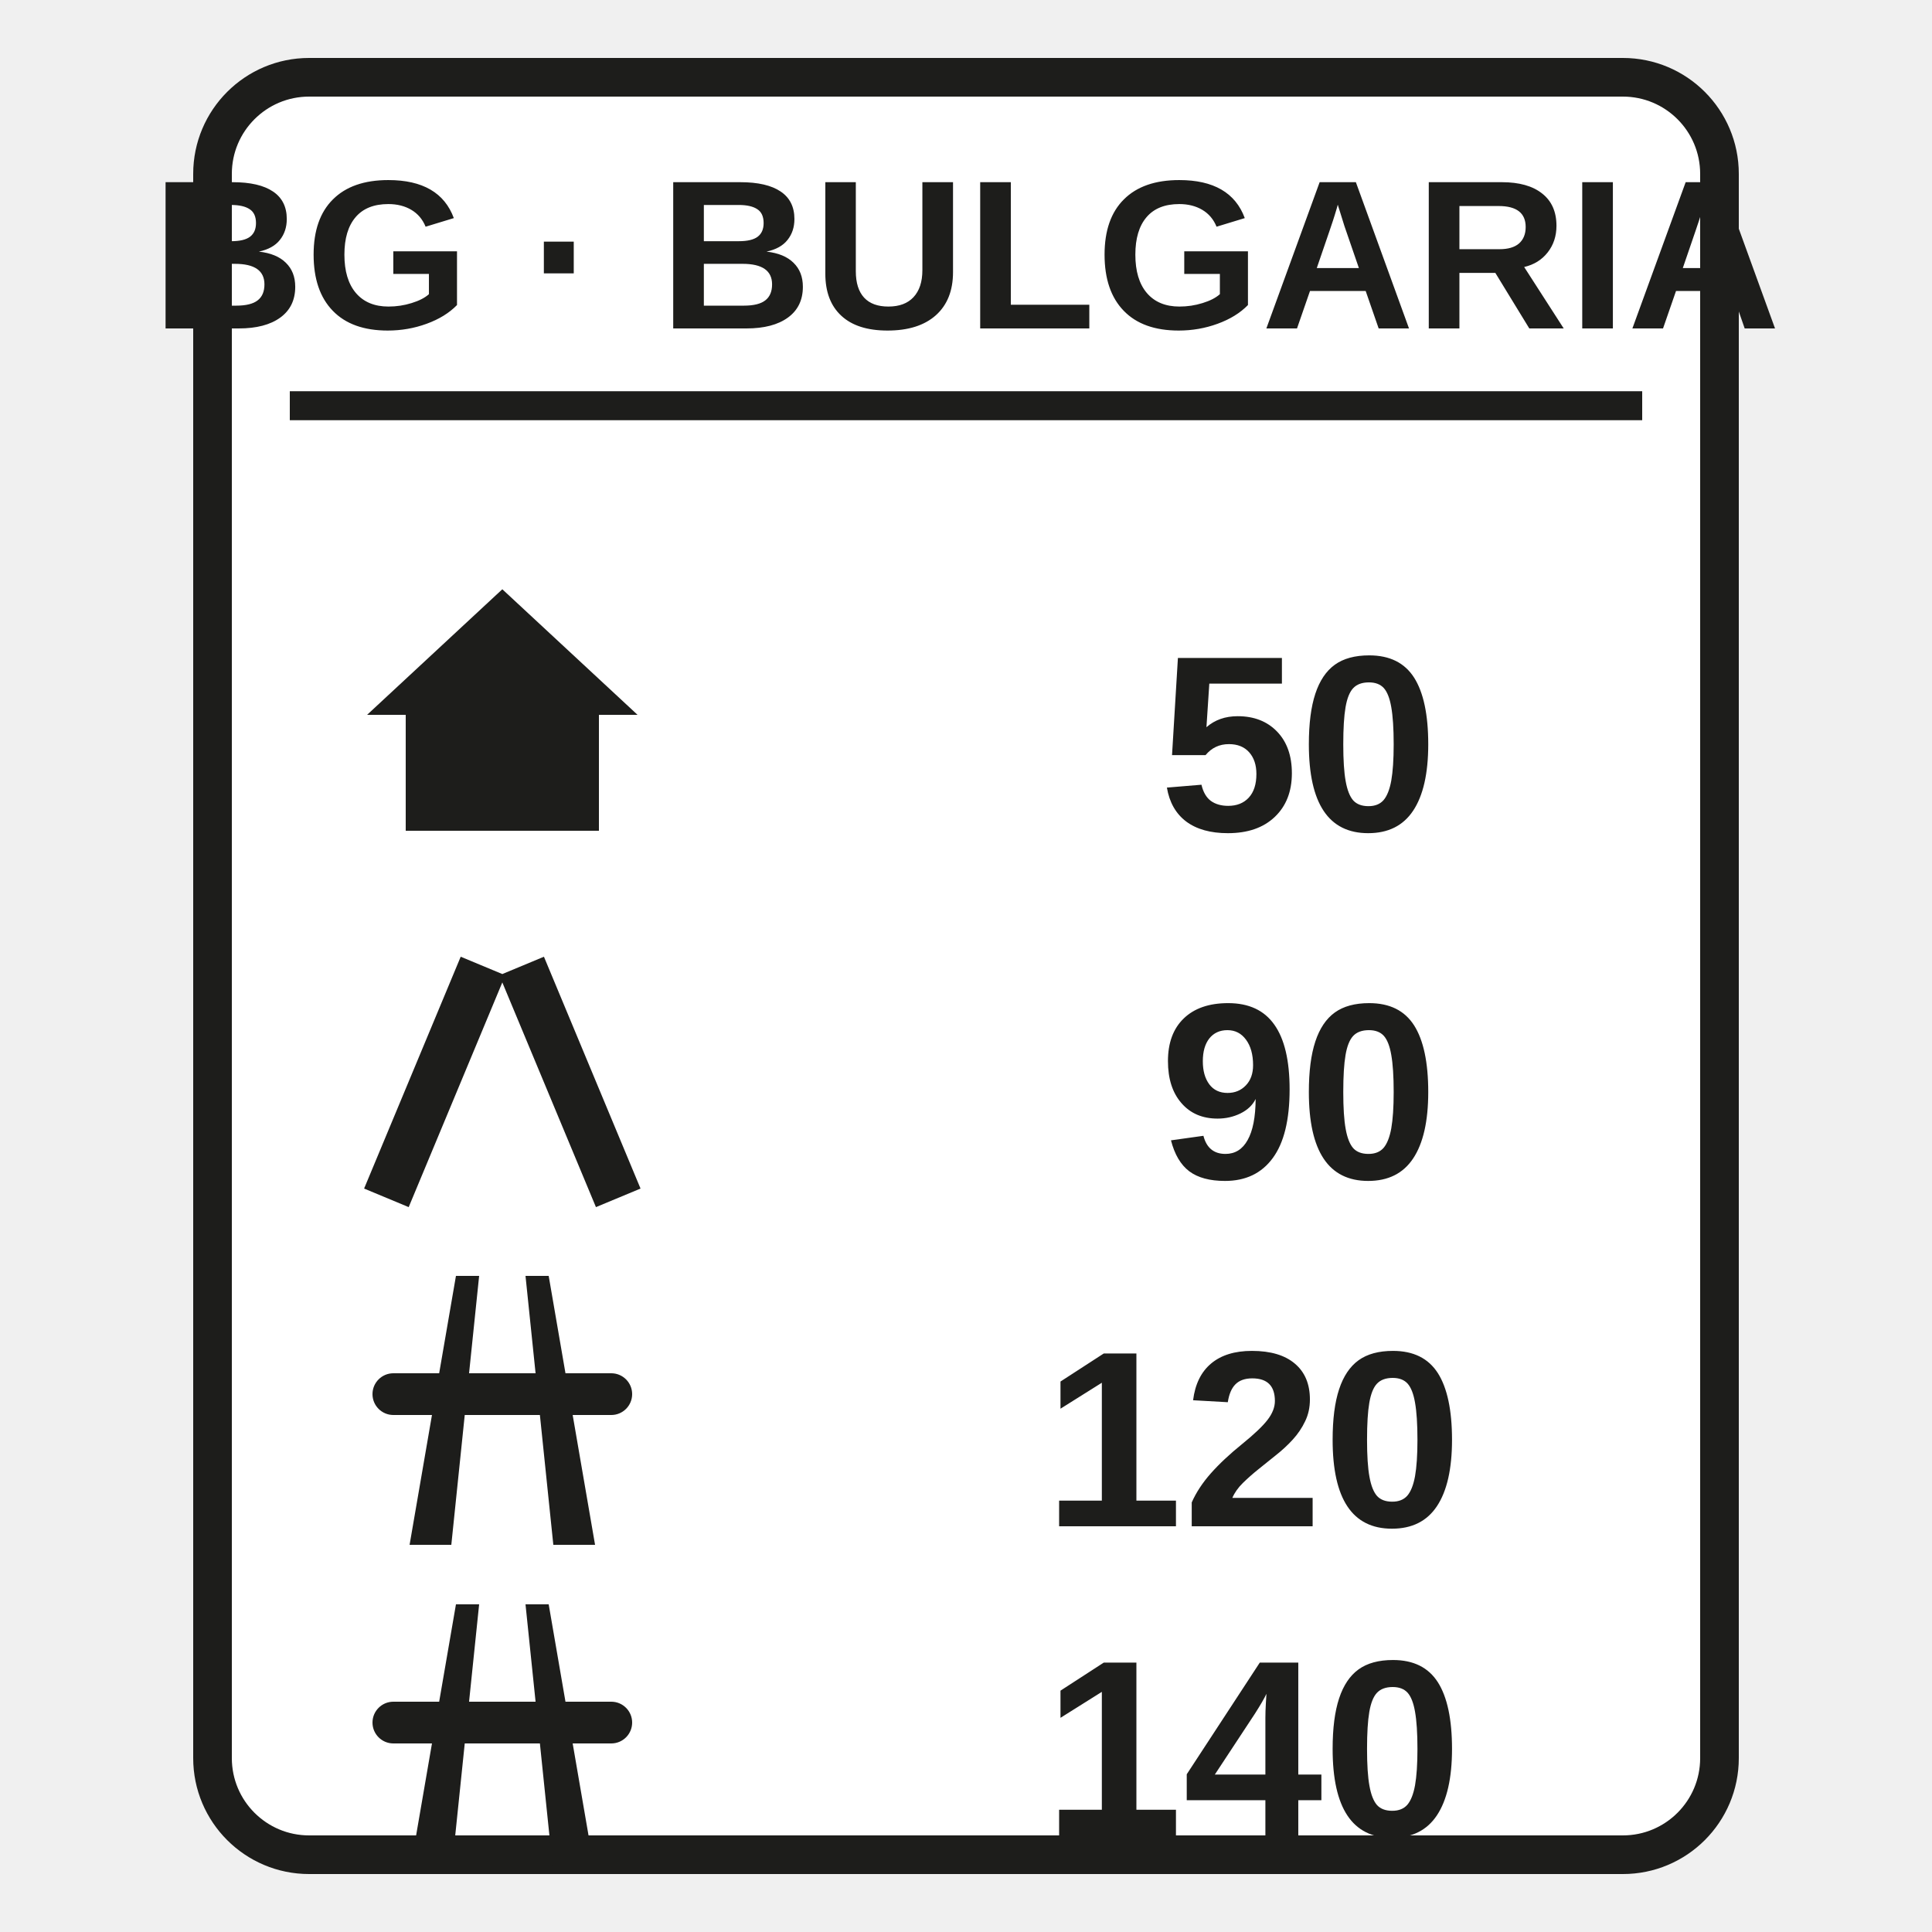
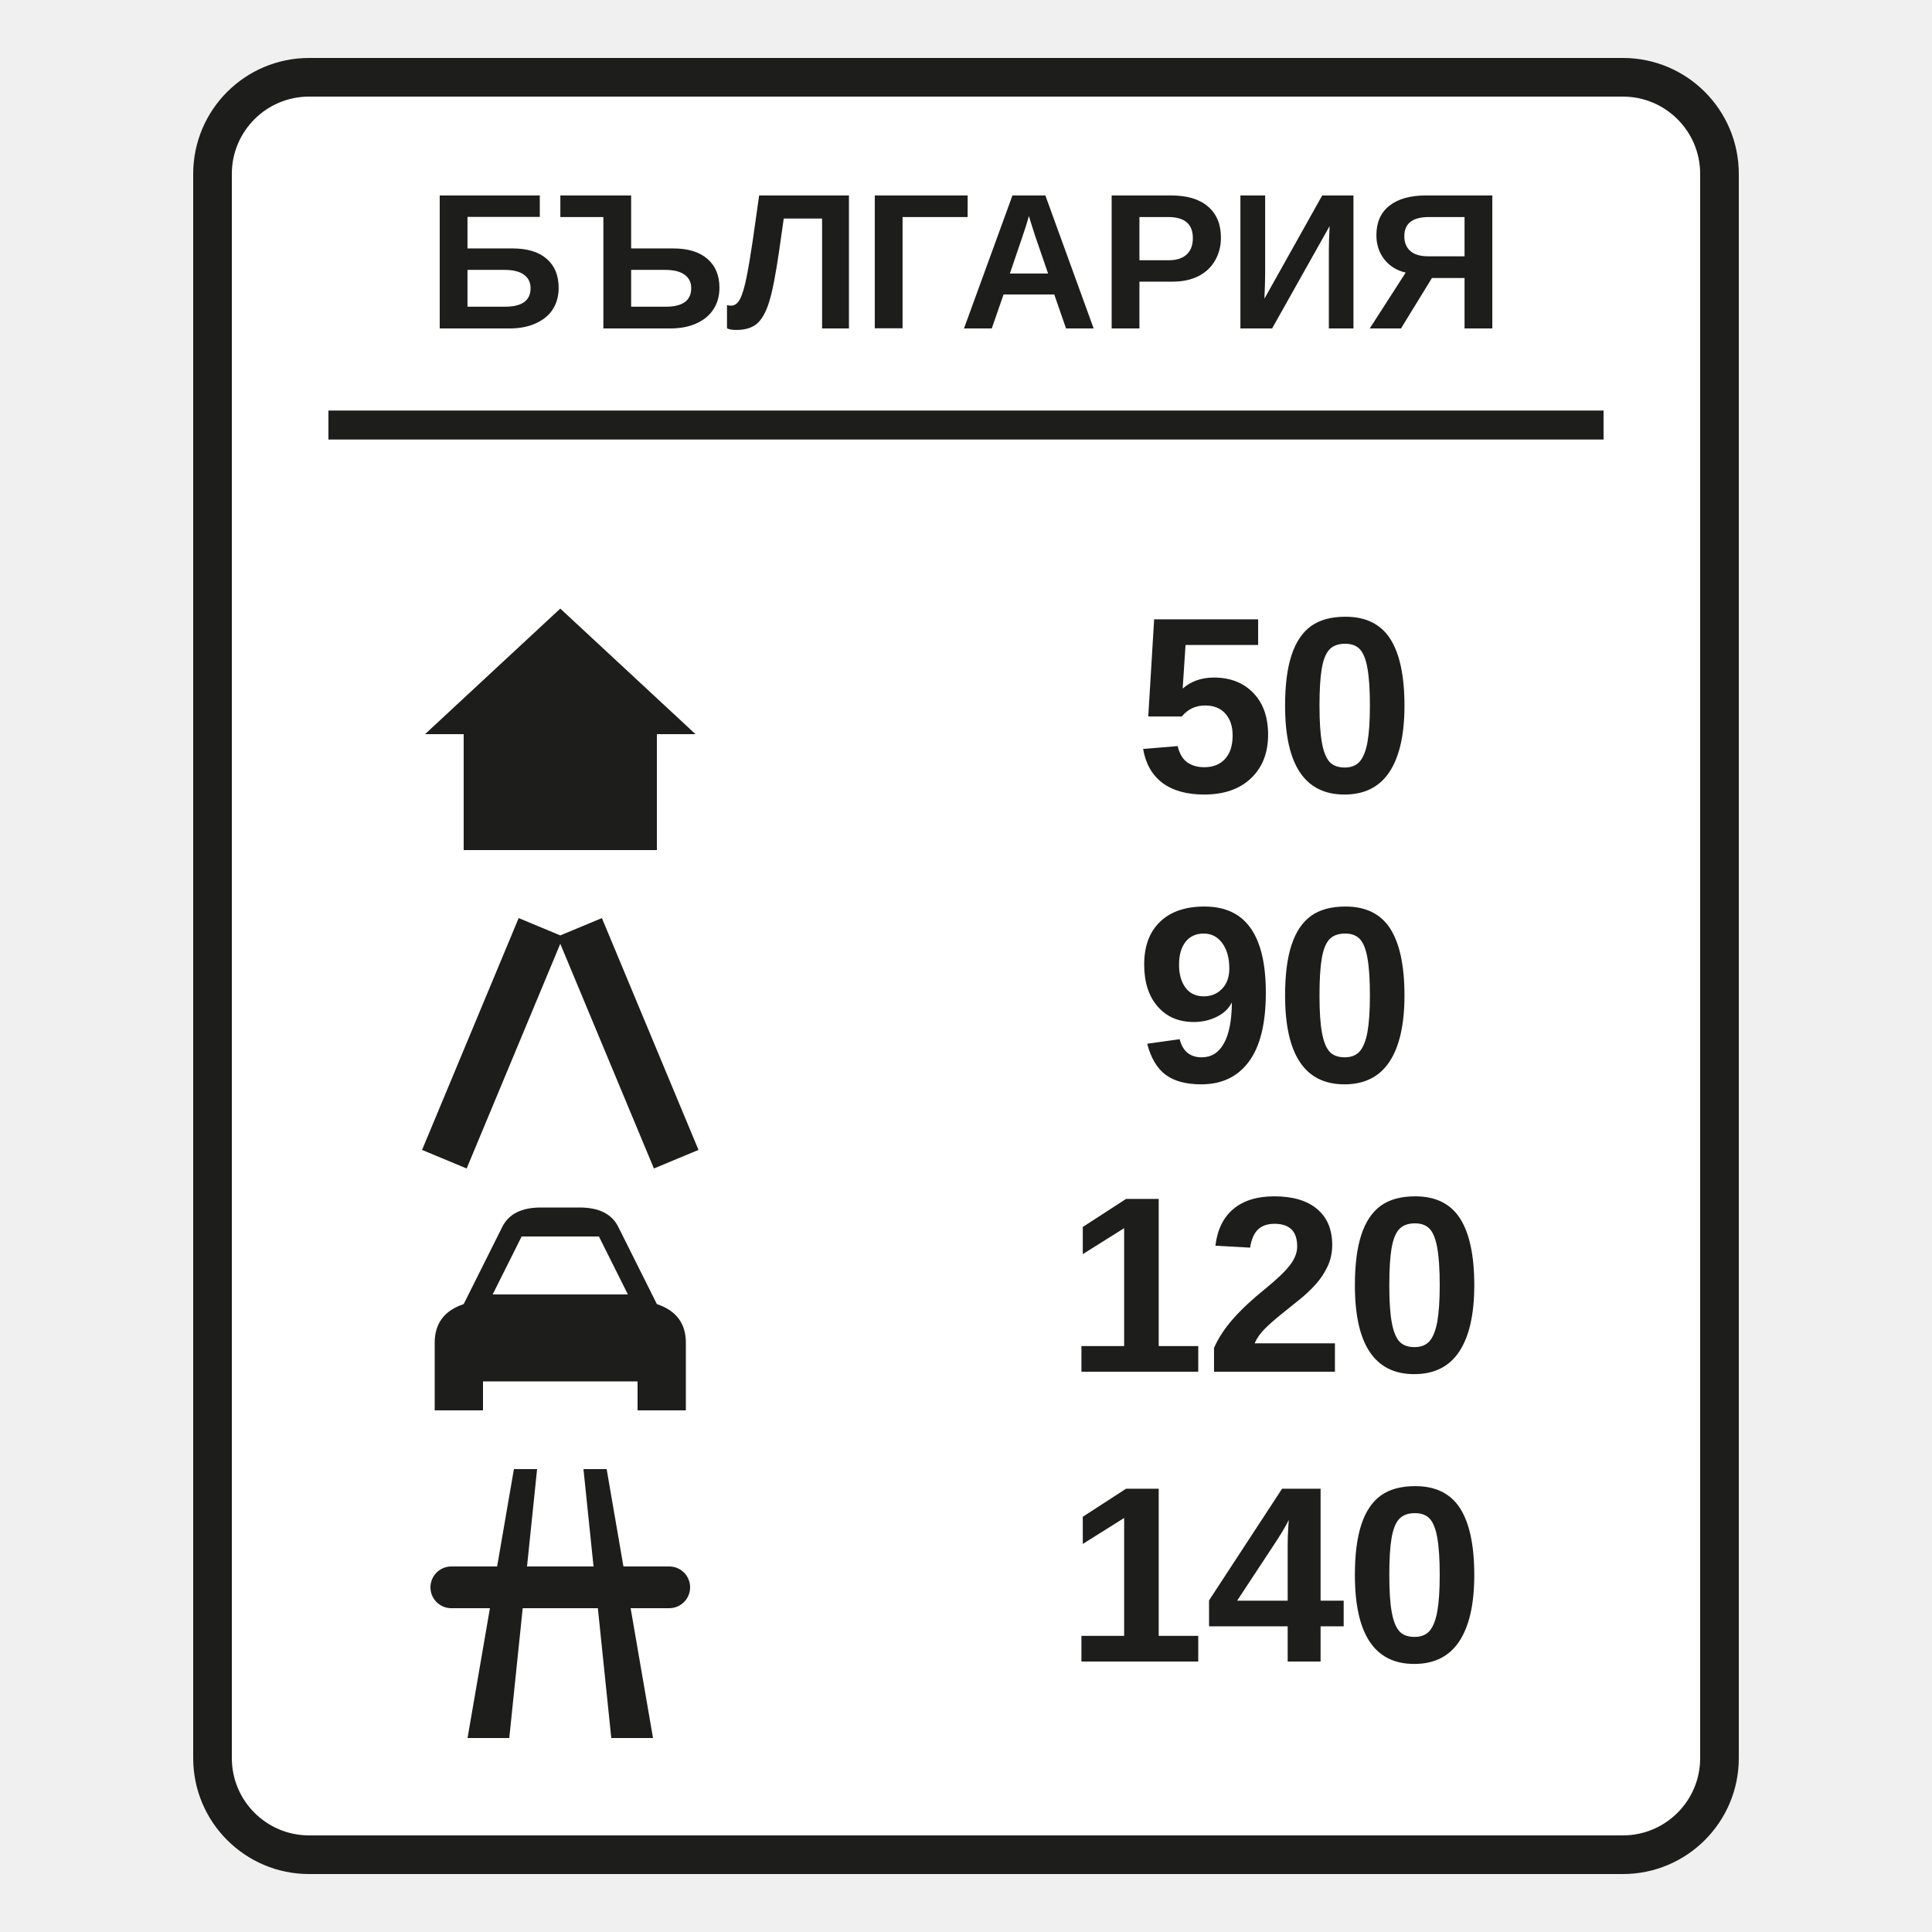
<svg xmlns="http://www.w3.org/2000/svg" viewBox="0 0 200 200" role="img" aria-labelledby="t">
-   <rect x="22" y="8" width="156" height="184" rx="10" fill="#fff" stroke="#1d1d1b" stroke-width="4" />
-   <text x="100" y="34" text-anchor="middle" font-family="Arial, Helvetica, sans-serif" font-weight="bold" font-size="22" fill="#1d1d1b">BG · BULGARIA</text>
-   <line x1="30" y1="42" x2="170" y2="42" stroke="#1d1d1b" stroke-width="3" />
-   <g font-family="Arial, Helvetica, sans-serif" font-weight="bold" font-size="26" fill="#1d1d1b">
-     <g transform="translate(52,74)">
+   <rect x="22" y="8" width="156" height="184" rx="10" fill="#fff" stroke="#1d1d1b" stroke-width="4" data-plate="true" />
+   <text x="100" y="34" text-anchor="middle" font-family="Arial, Helvetica, sans-serif" font-weight="bold" font-size="20" fill="#1d1d1b">БЪЛГАРИЯ</text>
+   <line x1="34" y1="44" x2="166" y2="44" stroke="#1d1d1b" stroke-width="3" />
+   <g fill="#1d1d1b">
+     <g transform="translate(58,76)">
      <polygon points="-14,0 0,-13 14,0 10,0 10,12 -10,12 -10,0" />
    </g>
-     <text x="120" y="86">50</text>
-     <g transform="translate(52,110)">
-       <path d="M -12,14 L -2,-10 M 12,14 L 2,-10" stroke="#1d1d1b" stroke-width="5" fill="none" />
+     <g transform="translate(58,106)">
+       <path d="M -12,14 L -2,-10 M 12,14 L 2,-10" fill="none" stroke="#1d1d1b" stroke-width="5" />
    </g>
-     <text x="120" y="122">90</text>
-     <g transform="translate(52,146) scale(0.24) translate(-100,-104)">
-       <g fill="#1d1d1b">
-         <polygon points="60,162 80,46 90,46 78,162" />
-         <polygon points="140,162 120,46 110,46 122,162" />
-         <rect x="44" y="88" width="112" height="18" rx="9" />
-       </g>
-       <line x1="100" y1="30" x2="100" y2="46" stroke="#fff" stroke-width="0" />
+     <g transform="translate(58,136)">
+       <path d="M -13,10 v-7 q0,-3 3,-4 l4,-8 q1,-2 4,-2 h4 q3,0 4,2 l4,8 q3,1 3,4 v7 h-5 v-3 h-16 v3 z" />
+       <path d="M -7,-2 l3,-6 h8 l3,6 z" fill="#fff" />
    </g>
-     <text x="108" y="158">120</text>
-     <g transform="translate(52,180) scale(0.24) translate(-100,-104)">
-       <g fill="#1d1d1b">
-         <polygon points="60,162 80,46 90,46 78,162" />
-         <polygon points="140,162 120,46 110,46 122,162" />
-         <rect x="44" y="88" width="112" height="18" rx="9" />
-       </g>
+     <g transform="translate(58,166) scale(0.24) translate(-100,-104)">
+       <polygon points="60,162 80,46 90,46 78,162" />
+       <polygon points="140,162 120,46 110,46 122,162" />
+       <rect x="44" y="88" width="112" height="18" rx="9" />
    </g>
-     <text x="108" y="190">140</text>
+   </g>
+   <g font-family="Arial, Helvetica, sans-serif" font-weight="bold" font-size="26" fill="#1d1d1b" text-anchor="middle">
+     <text x="132" y="82">50</text>
+     <text x="132" y="112">90</text>
+     <text x="132" y="142">120</text>
+     <text x="132" y="172">140</text>
  </g>
</svg>
